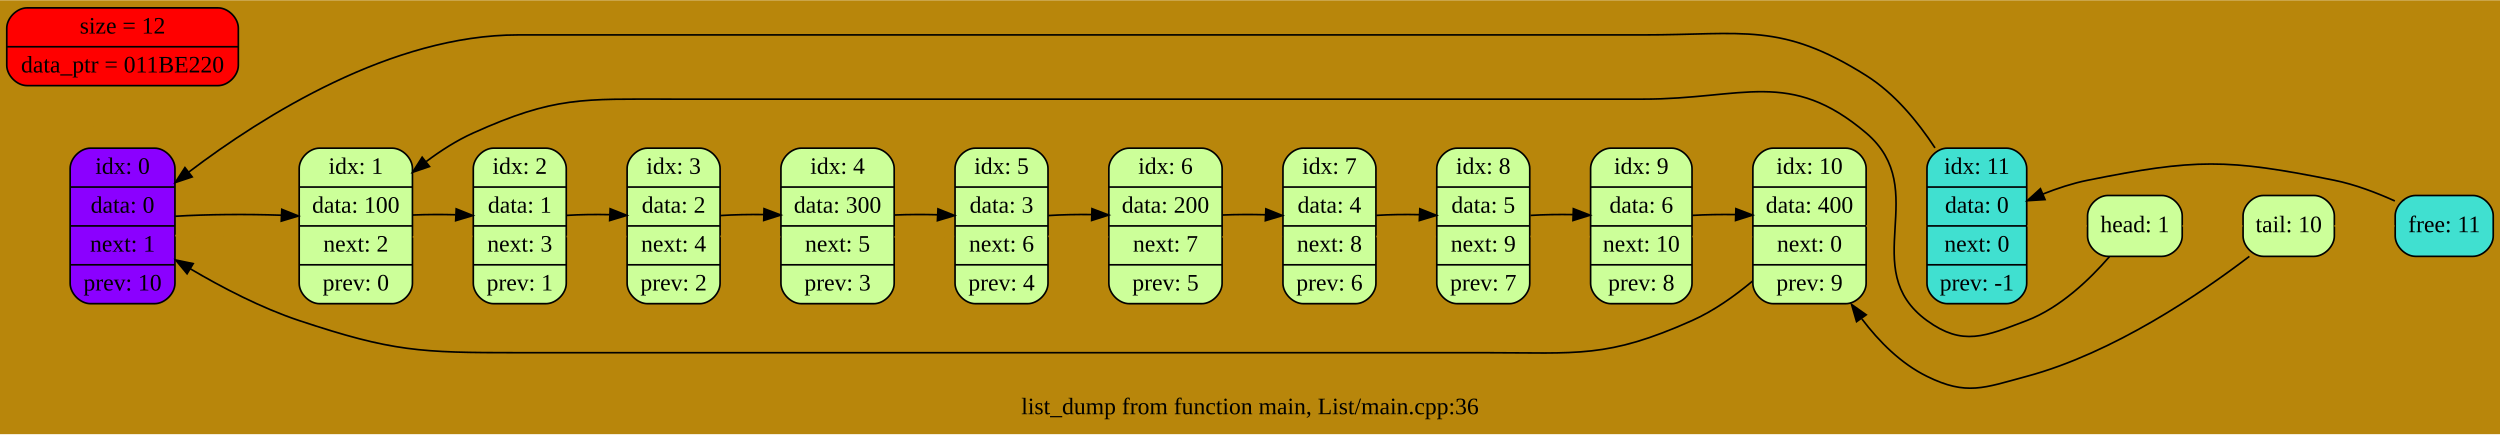
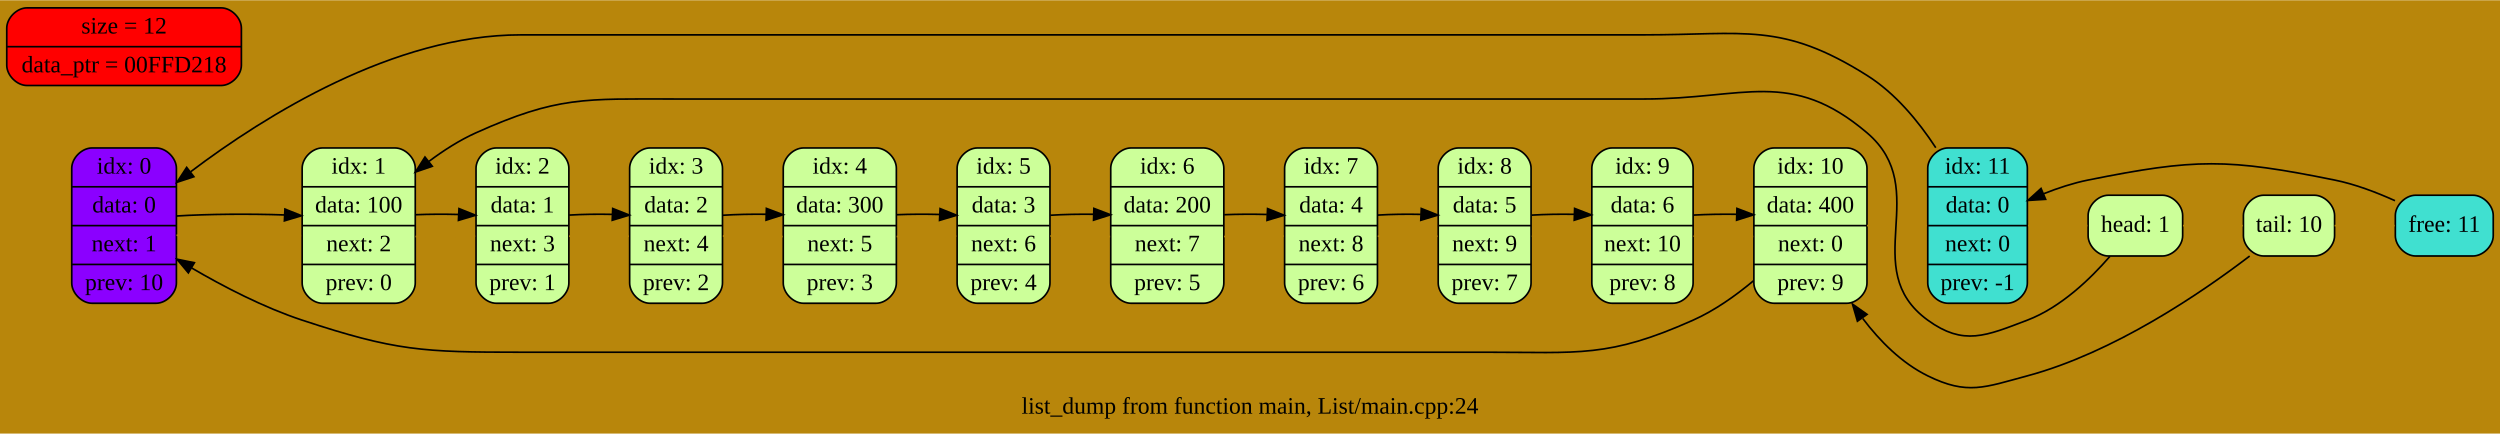
- <svg xmlns="http://www.w3.org/2000/svg" width="1479pt" height="257pt" viewBox="0.00 0.00 1479.00 256.69">
+ <svg xmlns="http://www.w3.org/2000/svg" width="1481pt" height="257pt" viewBox="0.00 0.00 1481.00 256.69">
  <g id="graph0" class="graph" transform="scale(1 1) rotate(0) translate(4 252.69)">
-     <polygon fill="#b8860b" stroke="none" points="-4,4 -4,-252.69 1475,-252.69 1475,4 -4,4" />
-     <text text-anchor="middle" x="735.5" y="-7.8" font-family="Times New Roman,serif" font-size="14.00">list_dump from function main, List/main.cpp:36</text>
+     <polygon fill="#b8860b" stroke="none" points="-4,4 -4,-252.69 1477,-252.69 1477,4 -4,4" />
+     <text text-anchor="middle" x="736.5" y="-7.8" font-family="Times New Roman,serif" font-size="14.00">list_dump from function main, List/main.cpp:24</text>
    <g id="node1" class="node">
-       <path fill="#8b00ff" stroke="black" d="M49.5,-73.19C49.5,-73.19 87.5,-73.19 87.5,-73.19 93.5,-73.19 99.5,-79.19 99.5,-85.19 99.5,-85.19 99.5,-153.19 99.5,-153.19 99.5,-159.19 93.5,-165.19 87.5,-165.19 87.5,-165.19 49.5,-165.19 49.5,-165.19 43.5,-165.19 37.5,-159.19 37.5,-153.19 37.5,-153.19 37.5,-85.19 37.5,-85.19 37.5,-79.19 43.5,-73.19 49.5,-73.19" />
-       <text text-anchor="middle" x="68.5" y="-149.99" font-family="Times New Roman,serif" font-size="14.00">idx: 0</text>
-       <polyline fill="none" stroke="black" points="37.5,-142.19 99.5,-142.19" />
-       <text text-anchor="middle" x="68.5" y="-126.99" font-family="Times New Roman,serif" font-size="14.00">data: 0</text>
-       <polyline fill="none" stroke="black" points="37.5,-119.19 99.5,-119.19" />
-       <text text-anchor="middle" x="68.5" y="-103.99" font-family="Times New Roman,serif" font-size="14.00">next: 1</text>
-       <polyline fill="none" stroke="black" points="37.5,-96.19 99.5,-96.19" />
-       <text text-anchor="middle" x="68.5" y="-80.99" font-family="Times New Roman,serif" font-size="14.00">prev: 10</text>
+       <path fill="#8b00ff" stroke="black" d="M50.5,-73.19C50.5,-73.19 88.5,-73.19 88.5,-73.19 94.5,-73.19 100.5,-79.19 100.5,-85.19 100.5,-85.19 100.5,-153.19 100.5,-153.19 100.5,-159.19 94.5,-165.19 88.5,-165.19 88.5,-165.19 50.5,-165.19 50.5,-165.19 44.5,-165.19 38.5,-159.19 38.5,-153.19 38.5,-153.19 38.5,-85.19 38.5,-85.19 38.5,-79.19 44.5,-73.19 50.5,-73.19" />
+       <text text-anchor="middle" x="69.5" y="-149.99" font-family="Times New Roman,serif" font-size="14.00">idx: 0</text>
+       <polyline fill="none" stroke="black" points="38.5,-142.19 100.5,-142.19" />
+       <text text-anchor="middle" x="69.5" y="-126.99" font-family="Times New Roman,serif" font-size="14.00">data: 0</text>
+       <polyline fill="none" stroke="black" points="38.5,-119.19 100.5,-119.19" />
+       <text text-anchor="middle" x="69.5" y="-103.99" font-family="Times New Roman,serif" font-size="14.00">next: 1</text>
+       <polyline fill="none" stroke="black" points="38.5,-96.19 100.5,-96.19" />
+       <text text-anchor="middle" x="69.5" y="-80.99" font-family="Times New Roman,serif" font-size="14.00">prev: 10</text>
    </g>
    <g id="edge1" class="edge">
-       <path fill="none" stroke="#b8860b" d="M43.2,-165.28C45.38,-175.89 53.81,-183.69 68.5,-183.69 82.96,-183.69 91.36,-176.14 93.7,-165.78" />
-       <polygon fill="#b8860b" stroke="#b8860b" points="93.8,-165.28 93.8,-165.28 93.8,-165.28 93.8,-165.28" />
+       <path fill="none" stroke="#b8860b" d="M44.01,-165.28C46.21,-175.89 54.7,-183.69 69.5,-183.69 84.06,-183.69 92.52,-176.14 94.88,-165.78" />
+       <polygon fill="#b8860b" stroke="#b8860b" points="94.99,-165.28 94.99,-165.28 94.99,-165.28 94.99,-165.28" />
    </g>
    <g id="node2" class="node">
-       <path fill="#ccff99" stroke="black" d="M185,-73.19C185,-73.19 228,-73.19 228,-73.19 234,-73.19 240,-79.19 240,-85.19 240,-85.19 240,-153.19 240,-153.19 240,-159.19 234,-165.19 228,-165.19 228,-165.19 185,-165.19 185,-165.19 179,-165.19 173,-159.19 173,-153.19 173,-153.19 173,-85.19 173,-85.19 173,-79.19 179,-73.19 185,-73.19" />
-       <text text-anchor="middle" x="206.5" y="-149.99" font-family="Times New Roman,serif" font-size="14.00">idx: 1</text>
-       <polyline fill="none" stroke="black" points="173,-142.19 240,-142.19" />
-       <text text-anchor="middle" x="206.5" y="-126.99" font-family="Times New Roman,serif" font-size="14.00">data: 100</text>
-       <polyline fill="none" stroke="black" points="173,-119.19 240,-119.19" />
-       <text text-anchor="middle" x="206.5" y="-103.99" font-family="Times New Roman,serif" font-size="14.00">next: 2</text>
-       <polyline fill="none" stroke="black" points="173,-96.19 240,-96.19" />
-       <text text-anchor="middle" x="206.5" y="-80.99" font-family="Times New Roman,serif" font-size="14.00">prev: 0</text>
+       <path fill="#ccff99" stroke="black" d="M187,-73.19C187,-73.19 230,-73.19 230,-73.19 236,-73.19 242,-79.19 242,-85.19 242,-85.19 242,-153.19 242,-153.19 242,-159.19 236,-165.19 230,-165.19 230,-165.19 187,-165.19 187,-165.19 181,-165.19 175,-159.19 175,-153.19 175,-153.19 175,-85.19 175,-85.19 175,-79.19 181,-73.19 187,-73.19" />
+       <text text-anchor="middle" x="208.5" y="-149.99" font-family="Times New Roman,serif" font-size="14.00">idx: 1</text>
+       <polyline fill="none" stroke="black" points="175,-142.19 242,-142.19" />
+       <text text-anchor="middle" x="208.5" y="-126.99" font-family="Times New Roman,serif" font-size="14.00">data: 100</text>
+       <polyline fill="none" stroke="black" points="175,-119.19 242,-119.19" />
+       <text text-anchor="middle" x="208.5" y="-103.99" font-family="Times New Roman,serif" font-size="14.00">next: 2</text>
+       <polyline fill="none" stroke="black" points="175,-96.19 242,-96.19" />
+       <text text-anchor="middle" x="208.5" y="-80.99" font-family="Times New Roman,serif" font-size="14.00">prev: 0</text>
    </g>
    <g id="edge2" class="edge">
-       <path fill="none" stroke="#b8860b" d="M99.68,-113.47C121.2,-112.16 150.12,-112.1 172.29,-113.29" />
-       <polygon fill="#b8860b" stroke="#b8860b" points="172.55,-113.31 172.55,-113.31 172.55,-113.31 172.55,-113.31" />
+       <path fill="none" stroke="#b8860b" d="M100.57,-113.49C122.38,-112.15 151.87,-112.09 174.37,-113.31" />
+       <polygon fill="#b8860b" stroke="#b8860b" points="174.63,-113.33 174.63,-113.33 174.63,-113.33 174.63,-113.33" />
    </g>
    <g id="edge16" class="edge">
-       <path fill="none" stroke="black" d="M99.68,-124.91C118.16,-126.04 142.1,-126.24 162.53,-125.51" />
-       <polygon fill="black" stroke="black" points="162.71,-129.01 172.55,-125.07 162.4,-122.02 162.71,-129.01" />
+       <path fill="none" stroke="black" d="M100.57,-124.89C119.3,-126.04 143.7,-126.24 164.46,-125.51" />
+       <polygon fill="black" stroke="black" points="164.8,-128.99 174.63,-125.05 164.48,-122 164.8,-128.99" />
    </g>
    <g id="node3" class="node">
-       <path fill="#ccff99" stroke="black" d="M288,-73.19C288,-73.19 319,-73.19 319,-73.19 325,-73.19 331,-79.19 331,-85.19 331,-85.19 331,-153.19 331,-153.19 331,-159.19 325,-165.19 319,-165.19 319,-165.19 288,-165.19 288,-165.19 282,-165.19 276,-159.19 276,-153.19 276,-153.19 276,-85.19 276,-85.19 276,-79.19 282,-73.19 288,-73.19" />
-       <text text-anchor="middle" x="303.5" y="-149.99" font-family="Times New Roman,serif" font-size="14.00">idx: 2</text>
-       <polyline fill="none" stroke="black" points="276,-142.19 331,-142.19" />
-       <text text-anchor="middle" x="303.5" y="-126.99" font-family="Times New Roman,serif" font-size="14.00">data: 1</text>
-       <polyline fill="none" stroke="black" points="276,-119.19 331,-119.19" />
-       <text text-anchor="middle" x="303.5" y="-103.99" font-family="Times New Roman,serif" font-size="14.00">next: 3</text>
-       <polyline fill="none" stroke="black" points="276,-96.19 331,-96.19" />
-       <text text-anchor="middle" x="303.5" y="-80.99" font-family="Times New Roman,serif" font-size="14.00">prev: 1</text>
+       <path fill="#ccff99" stroke="black" d="M290,-73.19C290,-73.19 321,-73.19 321,-73.19 327,-73.19 333,-79.19 333,-85.19 333,-85.19 333,-153.19 333,-153.19 333,-159.19 327,-165.19 321,-165.19 321,-165.19 290,-165.19 290,-165.19 284,-165.19 278,-159.19 278,-153.19 278,-153.19 278,-85.19 278,-85.19 278,-79.19 284,-73.19 290,-73.19" />
+       <text text-anchor="middle" x="305.5" y="-149.99" font-family="Times New Roman,serif" font-size="14.00">idx: 2</text>
+       <polyline fill="none" stroke="black" points="278,-142.19 333,-142.19" />
+       <text text-anchor="middle" x="305.5" y="-126.99" font-family="Times New Roman,serif" font-size="14.00">data: 1</text>
+       <polyline fill="none" stroke="black" points="278,-119.19 333,-119.19" />
+       <text text-anchor="middle" x="305.5" y="-103.99" font-family="Times New Roman,serif" font-size="14.00">next: 3</text>
+       <polyline fill="none" stroke="black" points="278,-96.19 333,-96.19" />
+       <text text-anchor="middle" x="305.5" y="-80.99" font-family="Times New Roman,serif" font-size="14.00">prev: 1</text>
    </g>
    <g id="edge3" class="edge">
-       <path fill="none" stroke="#b8860b" d="M240.19,-112.74C251.7,-112.26 264.49,-112.36 275.47,-113.03" />
-       <polygon fill="#b8860b" stroke="#b8860b" points="275.73,-113.05 275.73,-113.05 275.73,-113.05 275.73,-113.05" />
+       <path fill="none" stroke="#b8860b" d="M242.19,-112.74C253.7,-112.26 266.49,-112.36 277.47,-113.03" />
+       <polygon fill="#b8860b" stroke="#b8860b" points="277.73,-113.05 277.73,-113.05 277.73,-113.05 277.73,-113.05" />
    </g>
    <g id="edge17" class="edge">
-       <path fill="none" stroke="black" d="M240.19,-125.64C248.35,-125.98 257.14,-126.03 265.49,-125.79" />
-       <polygon fill="black" stroke="black" points="265.9,-129.28 275.73,-125.33 265.58,-122.28 265.9,-129.28" />
+       <path fill="none" stroke="black" d="M242.19,-125.64C250.35,-125.98 259.14,-126.03 267.49,-125.79" />
+       <polygon fill="black" stroke="black" points="267.9,-129.28 277.73,-125.33 267.58,-122.28 267.9,-129.28" />
    </g>
    <g id="node4" class="node">
-       <path fill="#ccff99" stroke="black" d="M379,-73.19C379,-73.19 410,-73.19 410,-73.19 416,-73.19 422,-79.19 422,-85.19 422,-85.19 422,-153.19 422,-153.19 422,-159.19 416,-165.19 410,-165.19 410,-165.19 379,-165.19 379,-165.19 373,-165.19 367,-159.19 367,-153.19 367,-153.19 367,-85.19 367,-85.19 367,-79.19 373,-73.19 379,-73.19" />
-       <text text-anchor="middle" x="394.5" y="-149.99" font-family="Times New Roman,serif" font-size="14.00">idx: 3</text>
-       <polyline fill="none" stroke="black" points="367,-142.19 422,-142.19" />
-       <text text-anchor="middle" x="394.5" y="-126.99" font-family="Times New Roman,serif" font-size="14.00">data: 2</text>
-       <polyline fill="none" stroke="black" points="367,-119.19 422,-119.19" />
-       <text text-anchor="middle" x="394.5" y="-103.99" font-family="Times New Roman,serif" font-size="14.00">next: 4</text>
-       <polyline fill="none" stroke="black" points="367,-96.19 422,-96.19" />
-       <text text-anchor="middle" x="394.5" y="-80.99" font-family="Times New Roman,serif" font-size="14.00">prev: 2</text>
+       <path fill="#ccff99" stroke="black" d="M381,-73.19C381,-73.19 412,-73.19 412,-73.19 418,-73.19 424,-79.19 424,-85.19 424,-85.19 424,-153.19 424,-153.19 424,-159.19 418,-165.19 412,-165.19 412,-165.19 381,-165.19 381,-165.19 375,-165.19 369,-159.19 369,-153.19 369,-153.19 369,-85.19 369,-85.19 369,-79.19 375,-73.19 381,-73.19" />
+       <text text-anchor="middle" x="396.5" y="-149.99" font-family="Times New Roman,serif" font-size="14.00">idx: 3</text>
+       <polyline fill="none" stroke="black" points="369,-142.19 424,-142.19" />
+       <text text-anchor="middle" x="396.5" y="-126.99" font-family="Times New Roman,serif" font-size="14.00">data: 2</text>
+       <polyline fill="none" stroke="black" points="369,-119.19 424,-119.19" />
+       <text text-anchor="middle" x="396.5" y="-103.99" font-family="Times New Roman,serif" font-size="14.00">next: 4</text>
+       <polyline fill="none" stroke="black" points="369,-96.19 424,-96.19" />
+       <text text-anchor="middle" x="396.5" y="-80.99" font-family="Times New Roman,serif" font-size="14.00">prev: 2</text>
    </g>
    <g id="edge4" class="edge">
-       <path fill="none" stroke="#b8860b" d="M331.2,-112.94C342.38,-112.28 355.35,-112.27 366.55,-112.93" />
-       <polygon fill="#b8860b" stroke="#b8860b" points="366.82,-112.94 366.82,-112.94 366.82,-112.94 366.82,-112.94" />
+       <path fill="none" stroke="#b8860b" d="M333.2,-112.94C344.38,-112.28 357.35,-112.27 368.55,-112.93" />
+       <polygon fill="#b8860b" stroke="#b8860b" points="368.82,-112.94 368.82,-112.94 368.82,-112.94 368.82,-112.94" />
    </g>
    <g id="edge18" class="edge">
-       <path fill="none" stroke="black" d="M331.2,-125.43C339.21,-125.91 348.14,-126.05 356.68,-125.85" />
-       <polygon fill="black" stroke="black" points="356.97,-129.34 366.82,-125.43 356.68,-122.35 356.97,-129.34" />
+       <path fill="none" stroke="black" d="M333.2,-125.43C341.21,-125.91 350.14,-126.05 358.68,-125.85" />
+       <polygon fill="black" stroke="black" points="358.97,-129.34 368.82,-125.43 358.68,-122.35 358.97,-129.34" />
    </g>
    <g id="node5" class="node">
-       <path fill="#ccff99" stroke="black" d="M470,-73.19C470,-73.19 513,-73.19 513,-73.19 519,-73.19 525,-79.19 525,-85.19 525,-85.19 525,-153.19 525,-153.19 525,-159.19 519,-165.19 513,-165.19 513,-165.19 470,-165.19 470,-165.19 464,-165.19 458,-159.19 458,-153.19 458,-153.19 458,-85.19 458,-85.19 458,-79.19 464,-73.19 470,-73.19" />
-       <text text-anchor="middle" x="491.5" y="-149.99" font-family="Times New Roman,serif" font-size="14.00">idx: 4</text>
-       <polyline fill="none" stroke="black" points="458,-142.19 525,-142.19" />
-       <text text-anchor="middle" x="491.5" y="-126.99" font-family="Times New Roman,serif" font-size="14.00">data: 300</text>
-       <polyline fill="none" stroke="black" points="458,-119.19 525,-119.19" />
-       <text text-anchor="middle" x="491.5" y="-103.99" font-family="Times New Roman,serif" font-size="14.00">next: 5</text>
-       <polyline fill="none" stroke="black" points="458,-96.19 525,-96.19" />
-       <text text-anchor="middle" x="491.5" y="-80.99" font-family="Times New Roman,serif" font-size="14.00">prev: 3</text>
+       <path fill="#ccff99" stroke="black" d="M472,-73.19C472,-73.19 515,-73.19 515,-73.19 521,-73.19 527,-79.19 527,-85.19 527,-85.19 527,-153.19 527,-153.19 527,-159.19 521,-165.19 515,-165.19 515,-165.19 472,-165.19 472,-165.19 466,-165.19 460,-159.19 460,-153.19 460,-153.19 460,-85.19 460,-85.19 460,-79.19 466,-73.19 472,-73.19" />
+       <text text-anchor="middle" x="493.5" y="-149.99" font-family="Times New Roman,serif" font-size="14.00">idx: 4</text>
+       <polyline fill="none" stroke="black" points="460,-142.19 527,-142.19" />
+       <text text-anchor="middle" x="493.5" y="-126.99" font-family="Times New Roman,serif" font-size="14.00">data: 300</text>
+       <polyline fill="none" stroke="black" points="460,-119.19 527,-119.19" />
+       <text text-anchor="middle" x="493.5" y="-103.99" font-family="Times New Roman,serif" font-size="14.00">next: 5</text>
+       <polyline fill="none" stroke="black" points="460,-96.19 527,-96.19" />
+       <text text-anchor="middle" x="493.5" y="-80.99" font-family="Times New Roman,serif" font-size="14.00">prev: 3</text>
    </g>
    <g id="edge5" class="edge">
-       <path fill="none" stroke="#b8860b" d="M422.22,-113.05C433.21,-112.36 446.07,-112.25 457.63,-112.73" />
-       <polygon fill="#b8860b" stroke="#b8860b" points="457.91,-112.74 457.91,-112.74 457.91,-112.74 457.91,-112.74" />
+       <path fill="none" stroke="#b8860b" d="M424.22,-113.05C435.21,-112.36 448.07,-112.25 459.63,-112.73" />
+       <polygon fill="#b8860b" stroke="#b8860b" points="459.91,-112.74 459.91,-112.74 459.91,-112.74 459.91,-112.74" />
    </g>
    <g id="edge19" class="edge">
-       <path fill="none" stroke="black" d="M422.22,-125.33C430.18,-125.83 439.12,-126.02 447.84,-125.91" />
-       <polygon fill="black" stroke="black" points="448.01,-129.4 457.91,-125.63 447.82,-122.41 448.01,-129.4" />
+       <path fill="none" stroke="black" d="M424.22,-125.33C432.18,-125.83 441.12,-126.02 449.84,-125.91" />
+       <polygon fill="black" stroke="black" points="450.01,-129.4 459.91,-125.63 449.82,-122.41 450.01,-129.4" />
    </g>
    <g id="node6" class="node">
-       <path fill="#ccff99" stroke="black" d="M573,-73.19C573,-73.19 604,-73.19 604,-73.19 610,-73.19 616,-79.19 616,-85.19 616,-85.19 616,-153.19 616,-153.19 616,-159.19 610,-165.19 604,-165.19 604,-165.19 573,-165.19 573,-165.19 567,-165.19 561,-159.19 561,-153.19 561,-153.19 561,-85.19 561,-85.19 561,-79.19 567,-73.19 573,-73.19" />
-       <text text-anchor="middle" x="588.5" y="-149.99" font-family="Times New Roman,serif" font-size="14.00">idx: 5</text>
-       <polyline fill="none" stroke="black" points="561,-142.19 616,-142.19" />
-       <text text-anchor="middle" x="588.5" y="-126.99" font-family="Times New Roman,serif" font-size="14.00">data: 3</text>
-       <polyline fill="none" stroke="black" points="561,-119.19 616,-119.19" />
-       <text text-anchor="middle" x="588.5" y="-103.99" font-family="Times New Roman,serif" font-size="14.00">next: 6</text>
-       <polyline fill="none" stroke="black" points="561,-96.19 616,-96.19" />
-       <text text-anchor="middle" x="588.5" y="-80.99" font-family="Times New Roman,serif" font-size="14.00">prev: 4</text>
+       <path fill="#ccff99" stroke="black" d="M575,-73.19C575,-73.19 606,-73.19 606,-73.19 612,-73.19 618,-79.19 618,-85.19 618,-85.19 618,-153.19 618,-153.19 618,-159.19 612,-165.19 606,-165.19 606,-165.19 575,-165.19 575,-165.19 569,-165.19 563,-159.19 563,-153.19 563,-153.19 563,-85.19 563,-85.19 563,-79.19 569,-73.19 575,-73.19" />
+       <text text-anchor="middle" x="590.5" y="-149.99" font-family="Times New Roman,serif" font-size="14.00">idx: 5</text>
+       <polyline fill="none" stroke="black" points="563,-142.19 618,-142.19" />
+       <text text-anchor="middle" x="590.5" y="-126.99" font-family="Times New Roman,serif" font-size="14.00">data: 3</text>
+       <polyline fill="none" stroke="black" points="563,-119.19 618,-119.19" />
+       <text text-anchor="middle" x="590.5" y="-103.99" font-family="Times New Roman,serif" font-size="14.00">next: 6</text>
+       <polyline fill="none" stroke="black" points="563,-96.19 618,-96.19" />
+       <text text-anchor="middle" x="590.5" y="-80.99" font-family="Times New Roman,serif" font-size="14.00">prev: 4</text>
    </g>
    <g id="edge6" class="edge">
-       <path fill="none" stroke="#b8860b" d="M525.19,-112.74C536.7,-112.26 549.49,-112.36 560.47,-113.03" />
-       <polygon fill="#b8860b" stroke="#b8860b" points="560.73,-113.05 560.73,-113.05 560.73,-113.05 560.73,-113.05" />
+       <path fill="none" stroke="#b8860b" d="M527.19,-112.74C538.7,-112.26 551.49,-112.36 562.47,-113.03" />
+       <polygon fill="#b8860b" stroke="#b8860b" points="562.73,-113.05 562.73,-113.05 562.73,-113.05 562.73,-113.05" />
    </g>
    <g id="edge20" class="edge">
-       <path fill="none" stroke="black" d="M525.19,-125.64C533.35,-125.98 542.14,-126.03 550.49,-125.79" />
-       <polygon fill="black" stroke="black" points="550.9,-129.28 560.73,-125.33 550.58,-122.28 550.9,-129.28" />
+       <path fill="none" stroke="black" d="M527.19,-125.64C535.35,-125.98 544.14,-126.03 552.49,-125.79" />
+       <polygon fill="black" stroke="black" points="552.9,-129.28 562.73,-125.33 552.58,-122.28 552.9,-129.28" />
    </g>
    <g id="node7" class="node">
-       <path fill="#ccff99" stroke="black" d="M664,-73.19C664,-73.19 707,-73.19 707,-73.19 713,-73.19 719,-79.19 719,-85.19 719,-85.19 719,-153.19 719,-153.19 719,-159.19 713,-165.19 707,-165.19 707,-165.19 664,-165.19 664,-165.19 658,-165.19 652,-159.19 652,-153.19 652,-153.19 652,-85.19 652,-85.19 652,-79.19 658,-73.19 664,-73.19" />
-       <text text-anchor="middle" x="685.5" y="-149.99" font-family="Times New Roman,serif" font-size="14.00">idx: 6</text>
-       <polyline fill="none" stroke="black" points="652,-142.19 719,-142.19" />
-       <text text-anchor="middle" x="685.5" y="-126.99" font-family="Times New Roman,serif" font-size="14.00">data: 200</text>
-       <polyline fill="none" stroke="black" points="652,-119.19 719,-119.19" />
-       <text text-anchor="middle" x="685.5" y="-103.99" font-family="Times New Roman,serif" font-size="14.00">next: 7</text>
-       <polyline fill="none" stroke="black" points="652,-96.19 719,-96.19" />
-       <text text-anchor="middle" x="685.5" y="-80.99" font-family="Times New Roman,serif" font-size="14.00">prev: 5</text>
+       <path fill="#ccff99" stroke="black" d="M666,-73.19C666,-73.19 709,-73.19 709,-73.19 715,-73.19 721,-79.19 721,-85.19 721,-85.19 721,-153.19 721,-153.19 721,-159.19 715,-165.19 709,-165.19 709,-165.19 666,-165.19 666,-165.19 660,-165.19 654,-159.19 654,-153.19 654,-153.19 654,-85.19 654,-85.19 654,-79.19 660,-73.19 666,-73.19" />
+       <text text-anchor="middle" x="687.5" y="-149.99" font-family="Times New Roman,serif" font-size="14.00">idx: 6</text>
+       <polyline fill="none" stroke="black" points="654,-142.19 721,-142.19" />
+       <text text-anchor="middle" x="687.5" y="-126.99" font-family="Times New Roman,serif" font-size="14.00">data: 200</text>
+       <polyline fill="none" stroke="black" points="654,-119.19 721,-119.19" />
+       <text text-anchor="middle" x="687.5" y="-103.99" font-family="Times New Roman,serif" font-size="14.00">next: 7</text>
+       <polyline fill="none" stroke="black" points="654,-96.19 721,-96.19" />
+       <text text-anchor="middle" x="687.5" y="-80.99" font-family="Times New Roman,serif" font-size="14.00">prev: 5</text>
    </g>
    <g id="edge7" class="edge">
-       <path fill="none" stroke="#b8860b" d="M616.22,-113.05C627.21,-112.36 640.07,-112.25 651.63,-112.73" />
-       <polygon fill="#b8860b" stroke="#b8860b" points="651.91,-112.74 651.91,-112.74 651.91,-112.74 651.91,-112.74" />
+       <path fill="none" stroke="#b8860b" d="M618.22,-113.05C629.21,-112.36 642.07,-112.25 653.63,-112.73" />
+       <polygon fill="#b8860b" stroke="#b8860b" points="653.91,-112.74 653.91,-112.74 653.91,-112.74 653.91,-112.74" />
    </g>
    <g id="edge21" class="edge">
-       <path fill="none" stroke="black" d="M616.22,-125.33C624.18,-125.83 633.12,-126.02 641.84,-125.91" />
-       <polygon fill="black" stroke="black" points="642.01,-129.4 651.91,-125.63 641.82,-122.41 642.01,-129.4" />
+       <path fill="none" stroke="black" d="M618.22,-125.33C626.18,-125.83 635.12,-126.02 643.84,-125.91" />
+       <polygon fill="black" stroke="black" points="644.01,-129.4 653.91,-125.63 643.82,-122.41 644.01,-129.4" />
    </g>
    <g id="node8" class="node">
-       <path fill="#ccff99" stroke="black" d="M767,-73.19C767,-73.19 798,-73.19 798,-73.19 804,-73.19 810,-79.19 810,-85.19 810,-85.19 810,-153.19 810,-153.19 810,-159.19 804,-165.19 798,-165.19 798,-165.19 767,-165.19 767,-165.19 761,-165.19 755,-159.19 755,-153.19 755,-153.19 755,-85.19 755,-85.19 755,-79.19 761,-73.19 767,-73.19" />
-       <text text-anchor="middle" x="782.5" y="-149.99" font-family="Times New Roman,serif" font-size="14.00">idx: 7</text>
-       <polyline fill="none" stroke="black" points="755,-142.19 810,-142.19" />
-       <text text-anchor="middle" x="782.5" y="-126.99" font-family="Times New Roman,serif" font-size="14.00">data: 4</text>
-       <polyline fill="none" stroke="black" points="755,-119.19 810,-119.19" />
-       <text text-anchor="middle" x="782.5" y="-103.99" font-family="Times New Roman,serif" font-size="14.00">next: 8</text>
-       <polyline fill="none" stroke="black" points="755,-96.19 810,-96.19" />
-       <text text-anchor="middle" x="782.5" y="-80.99" font-family="Times New Roman,serif" font-size="14.00">prev: 6</text>
+       <path fill="#ccff99" stroke="black" d="M769,-73.19C769,-73.19 800,-73.19 800,-73.19 806,-73.19 812,-79.19 812,-85.19 812,-85.19 812,-153.19 812,-153.19 812,-159.19 806,-165.19 800,-165.19 800,-165.19 769,-165.19 769,-165.19 763,-165.19 757,-159.19 757,-153.19 757,-153.19 757,-85.19 757,-85.19 757,-79.19 763,-73.19 769,-73.19" />
+       <text text-anchor="middle" x="784.5" y="-149.99" font-family="Times New Roman,serif" font-size="14.00">idx: 7</text>
+       <polyline fill="none" stroke="black" points="757,-142.19 812,-142.19" />
+       <text text-anchor="middle" x="784.5" y="-126.99" font-family="Times New Roman,serif" font-size="14.00">data: 4</text>
+       <polyline fill="none" stroke="black" points="757,-119.19 812,-119.19" />
+       <text text-anchor="middle" x="784.5" y="-103.99" font-family="Times New Roman,serif" font-size="14.00">next: 8</text>
+       <polyline fill="none" stroke="black" points="757,-96.19 812,-96.19" />
+       <text text-anchor="middle" x="784.5" y="-80.99" font-family="Times New Roman,serif" font-size="14.00">prev: 6</text>
    </g>
    <g id="edge8" class="edge">
-       <path fill="none" stroke="#b8860b" d="M719.19,-112.74C730.7,-112.26 743.49,-112.36 754.47,-113.03" />
-       <polygon fill="#b8860b" stroke="#b8860b" points="754.73,-113.05 754.73,-113.05 754.73,-113.05 754.73,-113.05" />
+       <path fill="none" stroke="#b8860b" d="M721.19,-112.74C732.7,-112.26 745.49,-112.36 756.47,-113.03" />
+       <polygon fill="#b8860b" stroke="#b8860b" points="756.73,-113.05 756.73,-113.05 756.73,-113.05 756.73,-113.05" />
    </g>
    <g id="edge22" class="edge">
-       <path fill="none" stroke="black" d="M719.19,-125.64C727.35,-125.98 736.14,-126.03 744.49,-125.79" />
-       <polygon fill="black" stroke="black" points="744.9,-129.28 754.73,-125.33 744.58,-122.28 744.9,-129.28" />
+       <path fill="none" stroke="black" d="M721.19,-125.64C729.35,-125.98 738.14,-126.03 746.49,-125.79" />
+       <polygon fill="black" stroke="black" points="746.9,-129.28 756.73,-125.33 746.58,-122.28 746.9,-129.28" />
    </g>
    <g id="node9" class="node">
-       <path fill="#ccff99" stroke="black" d="M858,-73.19C858,-73.19 889,-73.19 889,-73.19 895,-73.19 901,-79.19 901,-85.19 901,-85.19 901,-153.19 901,-153.19 901,-159.19 895,-165.19 889,-165.19 889,-165.19 858,-165.19 858,-165.19 852,-165.19 846,-159.19 846,-153.19 846,-153.19 846,-85.19 846,-85.19 846,-79.19 852,-73.19 858,-73.19" />
-       <text text-anchor="middle" x="873.5" y="-149.99" font-family="Times New Roman,serif" font-size="14.00">idx: 8</text>
-       <polyline fill="none" stroke="black" points="846,-142.19 901,-142.19" />
-       <text text-anchor="middle" x="873.5" y="-126.99" font-family="Times New Roman,serif" font-size="14.00">data: 5</text>
-       <polyline fill="none" stroke="black" points="846,-119.19 901,-119.19" />
-       <text text-anchor="middle" x="873.5" y="-103.99" font-family="Times New Roman,serif" font-size="14.00">next: 9</text>
-       <polyline fill="none" stroke="black" points="846,-96.19 901,-96.19" />
-       <text text-anchor="middle" x="873.5" y="-80.99" font-family="Times New Roman,serif" font-size="14.00">prev: 7</text>
+       <path fill="#ccff99" stroke="black" d="M860,-73.19C860,-73.19 891,-73.19 891,-73.19 897,-73.19 903,-79.19 903,-85.19 903,-85.19 903,-153.19 903,-153.19 903,-159.19 897,-165.19 891,-165.19 891,-165.19 860,-165.19 860,-165.19 854,-165.19 848,-159.19 848,-153.19 848,-153.19 848,-85.19 848,-85.19 848,-79.19 854,-73.19 860,-73.19" />
+       <text text-anchor="middle" x="875.5" y="-149.99" font-family="Times New Roman,serif" font-size="14.00">idx: 8</text>
+       <polyline fill="none" stroke="black" points="848,-142.19 903,-142.19" />
+       <text text-anchor="middle" x="875.5" y="-126.99" font-family="Times New Roman,serif" font-size="14.00">data: 5</text>
+       <polyline fill="none" stroke="black" points="848,-119.19 903,-119.19" />
+       <text text-anchor="middle" x="875.5" y="-103.99" font-family="Times New Roman,serif" font-size="14.00">next: 9</text>
+       <polyline fill="none" stroke="black" points="848,-96.19 903,-96.19" />
+       <text text-anchor="middle" x="875.5" y="-80.99" font-family="Times New Roman,serif" font-size="14.00">prev: 7</text>
    </g>
    <g id="edge9" class="edge">
-       <path fill="none" stroke="#b8860b" d="M810.2,-112.94C821.38,-112.28 834.35,-112.27 845.55,-112.93" />
-       <polygon fill="#b8860b" stroke="#b8860b" points="845.82,-112.94 845.82,-112.94 845.82,-112.94 845.82,-112.94" />
+       <path fill="none" stroke="#b8860b" d="M812.2,-112.94C823.38,-112.28 836.35,-112.27 847.55,-112.93" />
+       <polygon fill="#b8860b" stroke="#b8860b" points="847.82,-112.94 847.82,-112.94 847.82,-112.94 847.82,-112.94" />
    </g>
    <g id="edge23" class="edge">
-       <path fill="none" stroke="black" d="M810.2,-125.43C818.21,-125.91 827.14,-126.05 835.68,-125.85" />
-       <polygon fill="black" stroke="black" points="835.97,-129.34 845.82,-125.43 835.68,-122.35 835.97,-129.34" />
+       <path fill="none" stroke="black" d="M812.2,-125.43C820.21,-125.91 829.14,-126.05 837.68,-125.85" />
+       <polygon fill="black" stroke="black" points="837.97,-129.34 847.82,-125.43 837.68,-122.35 837.97,-129.34" />
    </g>
    <g id="node10" class="node">
-       <path fill="#ccff99" stroke="black" d="M949,-73.19C949,-73.19 985,-73.19 985,-73.19 991,-73.19 997,-79.19 997,-85.19 997,-85.19 997,-153.19 997,-153.19 997,-159.19 991,-165.19 985,-165.19 985,-165.19 949,-165.19 949,-165.19 943,-165.19 937,-159.19 937,-153.19 937,-153.19 937,-85.19 937,-85.19 937,-79.19 943,-73.19 949,-73.19" />
-       <text text-anchor="middle" x="967" y="-149.99" font-family="Times New Roman,serif" font-size="14.00">idx: 9</text>
-       <polyline fill="none" stroke="black" points="937,-142.19 997,-142.19" />
-       <text text-anchor="middle" x="967" y="-126.99" font-family="Times New Roman,serif" font-size="14.00">data: 6</text>
-       <polyline fill="none" stroke="black" points="937,-119.19 997,-119.19" />
-       <text text-anchor="middle" x="967" y="-103.99" font-family="Times New Roman,serif" font-size="14.00">next: 10</text>
-       <polyline fill="none" stroke="black" points="937,-96.19 997,-96.19" />
-       <text text-anchor="middle" x="967" y="-80.99" font-family="Times New Roman,serif" font-size="14.00">prev: 8</text>
+       <path fill="#ccff99" stroke="black" d="M951,-73.19C951,-73.19 987,-73.19 987,-73.19 993,-73.19 999,-79.19 999,-85.19 999,-85.19 999,-153.19 999,-153.19 999,-159.19 993,-165.19 987,-165.19 987,-165.19 951,-165.19 951,-165.19 945,-165.19 939,-159.19 939,-153.19 939,-153.19 939,-85.19 939,-85.19 939,-79.19 945,-73.19 951,-73.19" />
+       <text text-anchor="middle" x="969" y="-149.99" font-family="Times New Roman,serif" font-size="14.00">idx: 9</text>
+       <polyline fill="none" stroke="black" points="939,-142.19 999,-142.19" />
+       <text text-anchor="middle" x="969" y="-126.99" font-family="Times New Roman,serif" font-size="14.00">data: 6</text>
+       <polyline fill="none" stroke="black" points="939,-119.19 999,-119.19" />
+       <text text-anchor="middle" x="969" y="-103.99" font-family="Times New Roman,serif" font-size="14.00">next: 10</text>
+       <polyline fill="none" stroke="black" points="939,-96.19 999,-96.19" />
+       <text text-anchor="middle" x="969" y="-80.99" font-family="Times New Roman,serif" font-size="14.00">prev: 8</text>
    </g>
    <g id="edge10" class="edge">
-       <path fill="none" stroke="#b8860b" d="M901.46,-112.97C912.44,-112.31 925.17,-112.26 936.41,-112.83" />
-       <polygon fill="#b8860b" stroke="#b8860b" points="936.68,-112.84 936.68,-112.84 936.68,-112.84 936.68,-112.84" />
+       <path fill="none" stroke="#b8860b" d="M903.46,-112.97C914.44,-112.31 927.17,-112.26 938.41,-112.83" />
+       <polygon fill="#b8860b" stroke="#b8860b" points="938.68,-112.84 938.68,-112.84 938.68,-112.84 938.68,-112.84" />
    </g>
    <g id="edge24" class="edge">
-       <path fill="none" stroke="black" d="M901.46,-125.41C909.33,-125.88 918.1,-126.04 926.57,-125.88" />
-       <polygon fill="black" stroke="black" points="926.8,-129.38 936.68,-125.54 926.57,-122.38 926.8,-129.38" />
+       <path fill="none" stroke="black" d="M903.46,-125.41C911.33,-125.88 920.1,-126.04 928.57,-125.88" />
+       <polygon fill="black" stroke="black" points="928.8,-129.38 938.68,-125.54 928.57,-122.38 928.8,-129.38" />
    </g>
    <g id="node11" class="node">
-       <path fill="#ccff99" stroke="black" d="M1045,-73.19C1045,-73.19 1088,-73.19 1088,-73.19 1094,-73.19 1100,-79.19 1100,-85.19 1100,-85.19 1100,-153.19 1100,-153.19 1100,-159.19 1094,-165.19 1088,-165.19 1088,-165.19 1045,-165.19 1045,-165.19 1039,-165.19 1033,-159.19 1033,-153.19 1033,-153.19 1033,-85.19 1033,-85.19 1033,-79.19 1039,-73.19 1045,-73.19" />
-       <text text-anchor="middle" x="1066.5" y="-149.99" font-family="Times New Roman,serif" font-size="14.00">idx: 10</text>
-       <polyline fill="none" stroke="black" points="1033,-142.19 1100,-142.19" />
-       <text text-anchor="middle" x="1066.5" y="-126.99" font-family="Times New Roman,serif" font-size="14.00">data: 400</text>
-       <polyline fill="none" stroke="black" points="1033,-119.19 1100,-119.19" />
-       <text text-anchor="middle" x="1066.5" y="-103.99" font-family="Times New Roman,serif" font-size="14.00">next: 0</text>
-       <polyline fill="none" stroke="black" points="1033,-96.19 1100,-96.19" />
-       <text text-anchor="middle" x="1066.5" y="-80.99" font-family="Times New Roman,serif" font-size="14.00">prev: 9</text>
+       <path fill="#ccff99" stroke="black" d="M1047,-73.19C1047,-73.19 1090,-73.19 1090,-73.19 1096,-73.19 1102,-79.19 1102,-85.19 1102,-85.19 1102,-153.19 1102,-153.19 1102,-159.19 1096,-165.19 1090,-165.19 1090,-165.19 1047,-165.19 1047,-165.19 1041,-165.19 1035,-159.19 1035,-153.19 1035,-153.19 1035,-85.19 1035,-85.19 1035,-79.19 1041,-73.19 1047,-73.19" />
+       <text text-anchor="middle" x="1068.5" y="-149.99" font-family="Times New Roman,serif" font-size="14.00">idx: 10</text>
+       <polyline fill="none" stroke="black" points="1035,-142.19 1102,-142.19" />
+       <text text-anchor="middle" x="1068.5" y="-126.99" font-family="Times New Roman,serif" font-size="14.00">data: 400</text>
+       <polyline fill="none" stroke="black" points="1035,-119.19 1102,-119.19" />
+       <text text-anchor="middle" x="1068.5" y="-103.99" font-family="Times New Roman,serif" font-size="14.00">next: 0</text>
+       <polyline fill="none" stroke="black" points="1035,-96.19 1102,-96.19" />
+       <text text-anchor="middle" x="1068.5" y="-80.99" font-family="Times New Roman,serif" font-size="14.00">prev: 9</text>
    </g>
    <g id="edge11" class="edge">
-       <path fill="none" stroke="#b8860b" d="M997.25,-112.94C1008.38,-112.34 1021.14,-112.28 1032.59,-112.77" />
-       <polygon fill="#b8860b" stroke="#b8860b" points="1032.86,-112.78 1032.86,-112.78 1032.86,-112.78 1032.86,-112.78" />
+       <path fill="none" stroke="#b8860b" d="M999.25,-112.94C1010.38,-112.34 1023.14,-112.28 1034.59,-112.77" />
+       <polygon fill="#b8860b" stroke="#b8860b" points="1034.86,-112.78 1034.86,-112.78 1034.86,-112.78 1034.86,-112.78" />
    </g>
    <g id="edge25" class="edge">
-       <path fill="none" stroke="black" d="M997.25,-125.43C1005.23,-125.87 1014.04,-126.02 1022.6,-125.9" />
-       <polygon fill="black" stroke="black" points="1022.96,-129.39 1032.86,-125.6 1022.76,-122.39 1022.96,-129.39" />
+       <path fill="none" stroke="black" d="M999.25,-125.43C1007.23,-125.87 1016.04,-126.02 1024.6,-125.9" />
+       <polygon fill="black" stroke="black" points="1024.96,-129.39 1034.86,-125.6 1024.76,-122.39 1024.96,-129.39" />
    </g>
    <g id="edge26" class="edge">
-       <path fill="none" stroke="black" d="M1032.72,-86.48C1022.11,-77.61 1009.77,-68.88 997,-63.19 946.68,-40.74 929.6,-44.19 874.5,-44.19 302.5,-44.19 302.5,-44.19 302.5,-44.19 244.33,-44.19 228.2,-44.85 173,-63.19 150.57,-70.64 127.28,-82.79 108.48,-93.88" />
-       <polygon fill="black" stroke="black" points="106.67,-90.88 99.91,-99.04 110.29,-96.88 106.67,-90.88" />
+       <path fill="none" stroke="black" d="M1034.72,-86.48C1024.11,-77.61 1011.77,-68.88 999,-63.19 948.68,-40.74 931.6,-44.19 876.5,-44.19 304.5,-44.19 304.5,-44.19 304.5,-44.19 246.33,-44.19 230.24,-44.96 175,-63.19 152.22,-70.71 128.52,-82.99 109.47,-94.13" />
+       <polygon fill="black" stroke="black" points="107.57,-91.19 100.78,-99.32 111.16,-97.2 107.57,-91.19" />
    </g>
    <g id="node12" class="node">
-       <path fill="#40e0d0" stroke="black" d="M1148,-73.19C1148,-73.19 1183,-73.19 1183,-73.19 1189,-73.19 1195,-79.19 1195,-85.19 1195,-85.19 1195,-153.19 1195,-153.19 1195,-159.19 1189,-165.19 1183,-165.19 1183,-165.19 1148,-165.19 1148,-165.19 1142,-165.19 1136,-159.19 1136,-153.19 1136,-153.19 1136,-85.19 1136,-85.19 1136,-79.19 1142,-73.19 1148,-73.19" />
-       <text text-anchor="middle" x="1165.5" y="-149.99" font-family="Times New Roman,serif" font-size="14.00">idx: 11</text>
-       <polyline fill="none" stroke="black" points="1136,-142.19 1195,-142.19" />
-       <text text-anchor="middle" x="1165.5" y="-126.99" font-family="Times New Roman,serif" font-size="14.00">data: 0</text>
-       <polyline fill="none" stroke="black" points="1136,-119.19 1195,-119.19" />
-       <text text-anchor="middle" x="1165.5" y="-103.99" font-family="Times New Roman,serif" font-size="14.00">next: 0</text>
-       <polyline fill="none" stroke="black" points="1136,-96.19 1195,-96.19" />
-       <text text-anchor="middle" x="1165.5" y="-80.99" font-family="Times New Roman,serif" font-size="14.00">prev: -1</text>
+       <path fill="#40e0d0" stroke="black" d="M1150,-73.19C1150,-73.19 1185,-73.19 1185,-73.19 1191,-73.19 1197,-79.19 1197,-85.19 1197,-85.19 1197,-153.19 1197,-153.19 1197,-159.19 1191,-165.19 1185,-165.19 1185,-165.19 1150,-165.19 1150,-165.19 1144,-165.19 1138,-159.19 1138,-153.19 1138,-153.19 1138,-85.19 1138,-85.19 1138,-79.19 1144,-73.19 1150,-73.19" />
+       <text text-anchor="middle" x="1167.5" y="-149.99" font-family="Times New Roman,serif" font-size="14.00">idx: 11</text>
+       <polyline fill="none" stroke="black" points="1138,-142.19 1197,-142.19" />
+       <text text-anchor="middle" x="1167.5" y="-126.99" font-family="Times New Roman,serif" font-size="14.00">data: 0</text>
+       <polyline fill="none" stroke="black" points="1138,-119.19 1197,-119.19" />
+       <text text-anchor="middle" x="1167.5" y="-103.99" font-family="Times New Roman,serif" font-size="14.00">next: 0</text>
+       <polyline fill="none" stroke="black" points="1138,-96.19 1197,-96.19" />
+       <text text-anchor="middle" x="1167.5" y="-80.99" font-family="Times New Roman,serif" font-size="14.00">prev: -1</text>
    </g>
    <g id="edge12" class="edge">
-       <path fill="none" stroke="#b8860b" d="M1100.07,-119.19C1111.54,-119.19 1124.34,-119.19 1135.5,-119.19" />
-       <polygon fill="#b8860b" stroke="#b8860b" points="1135.76,-119.19 1135.76,-119.19 1135.76,-119.19 1135.76,-119.19" />
+       <path fill="none" stroke="#b8860b" d="M1102.07,-119.19C1113.54,-119.19 1126.34,-119.19 1137.5,-119.19" />
+       <polygon fill="#b8860b" stroke="#b8860b" points="1137.76,-119.19 1137.76,-119.19 1137.76,-119.19 1137.76,-119.19" />
    </g>
    <g id="edge27" class="edge">
-       <path fill="none" stroke="black" d="M1140.75,-165.34C1130.32,-181.27 1116.63,-197.72 1100,-208.19 1049.54,-239.95 1027.63,-232.19 968,-232.19 302.5,-232.19 302.5,-232.19 302.5,-232.19 227.74,-232.19 151.8,-184.51 107.75,-151.1" />
-       <polygon fill="black" stroke="black" points="109.69,-148.18 99.64,-144.83 105.41,-153.71 109.69,-148.18" />
+       <path fill="none" stroke="black" d="M1142.75,-165.34C1132.32,-181.27 1118.63,-197.72 1102,-208.19 1051.54,-239.95 1029.63,-232.19 970,-232.19 304.5,-232.19 304.5,-232.19 304.5,-232.19 229.48,-232.19 153.19,-184.51 108.93,-151.1" />
+       <polygon fill="black" stroke="black" points="110.85,-148.15 100.79,-144.83 106.58,-153.7 110.85,-148.15" />
    </g>
    <g id="node13" class="node">
-       <path fill="#ccff99" stroke="black" d="M1243,-101.19C1243,-101.19 1275,-101.19 1275,-101.19 1281,-101.19 1287,-107.19 1287,-113.19 1287,-113.19 1287,-125.19 1287,-125.19 1287,-131.19 1281,-137.19 1275,-137.19 1275,-137.19 1243,-137.19 1243,-137.19 1237,-137.19 1231,-131.19 1231,-125.19 1231,-125.19 1231,-113.19 1231,-113.19 1231,-107.19 1237,-101.19 1243,-101.19" />
-       <text text-anchor="middle" x="1259" y="-115.49" font-family="Times New Roman,serif" font-size="14.00">head: 1</text>
+       <path fill="#ccff99" stroke="black" d="M1245,-101.19C1245,-101.19 1277,-101.19 1277,-101.19 1283,-101.19 1289,-107.19 1289,-113.19 1289,-113.19 1289,-125.19 1289,-125.19 1289,-131.19 1283,-137.19 1277,-137.19 1277,-137.19 1245,-137.19 1245,-137.19 1239,-137.19 1233,-131.19 1233,-125.19 1233,-125.19 1233,-113.19 1233,-113.19 1233,-107.19 1239,-101.19 1245,-101.19" />
+       <text text-anchor="middle" x="1261" y="-115.49" font-family="Times New Roman,serif" font-size="14.00">head: 1</text>
    </g>
    <g id="edge13" class="edge">
-       <path fill="none" stroke="#b8860b" d="M1195.45,-119.19C1206.67,-119.19 1219.46,-119.19 1230.53,-119.19" />
-       <polygon fill="#b8860b" stroke="#b8860b" points="1230.79,-119.19 1230.79,-119.19 1230.79,-119.19 1230.79,-119.19" />
+       <path fill="none" stroke="#b8860b" d="M1197.45,-119.19C1208.67,-119.19 1221.46,-119.19 1232.53,-119.19" />
+       <polygon fill="#b8860b" stroke="#b8860b" points="1232.79,-119.19 1232.79,-119.19 1232.79,-119.19 1232.79,-119.19" />
    </g>
    <g id="edge28" class="edge">
-       <path fill="none" stroke="black" d="M1243.93,-100.99C1232.41,-87.69 1214.83,-70.73 1195,-63.19 1170.49,-53.87 1157.21,-47.77 1136,-63.19 1094.05,-93.68 1139.54,-140.63 1100,-174.19 1054.76,-212.59 1027.34,-194.19 968,-194.19 393.5,-194.19 393.5,-194.19 393.5,-194.19 340.53,-194.19 324.31,-195.91 276,-174.19 266.3,-169.83 256.81,-163.76 248.12,-157.25" />
-       <polygon fill="black" stroke="black" points="250.08,-154.34 240.06,-150.9 245.75,-159.84 250.08,-154.34" />
+       <path fill="none" stroke="black" d="M1245.93,-100.99C1234.41,-87.69 1216.83,-70.73 1197,-63.19 1172.49,-53.87 1159.21,-47.77 1138,-63.19 1096.05,-93.68 1141.54,-140.63 1102,-174.19 1056.76,-212.59 1029.34,-194.19 970,-194.19 395.5,-194.19 395.5,-194.19 395.5,-194.19 342.53,-194.19 326.31,-195.91 278,-174.19 268.3,-169.83 258.81,-163.76 250.12,-157.25" />
+       <polygon fill="black" stroke="black" points="252.08,-154.34 242.06,-150.9 247.75,-159.84 252.08,-154.34" />
    </g>
    <g id="node14" class="node">
-       <path fill="#ccff99" stroke="black" d="M1335,-101.19C1335,-101.19 1365,-101.19 1365,-101.19 1371,-101.19 1377,-107.19 1377,-113.19 1377,-113.19 1377,-125.19 1377,-125.19 1377,-131.19 1371,-137.19 1365,-137.19 1365,-137.19 1335,-137.19 1335,-137.19 1329,-137.19 1323,-131.19 1323,-125.19 1323,-125.19 1323,-113.19 1323,-113.19 1323,-107.19 1329,-101.19 1335,-101.19" />
-       <text text-anchor="middle" x="1350" y="-115.49" font-family="Times New Roman,serif" font-size="14.00">tail: 10</text>
+       <path fill="#ccff99" stroke="black" d="M1337,-101.19C1337,-101.19 1367,-101.19 1367,-101.19 1373,-101.19 1379,-107.19 1379,-113.19 1379,-113.19 1379,-125.19 1379,-125.19 1379,-131.19 1373,-137.19 1367,-137.19 1367,-137.19 1337,-137.19 1337,-137.19 1331,-137.19 1325,-131.19 1325,-125.19 1325,-125.19 1325,-113.19 1325,-113.19 1325,-107.19 1331,-101.19 1337,-101.19" />
+       <text text-anchor="middle" x="1352" y="-115.49" font-family="Times New Roman,serif" font-size="14.00">tail: 10</text>
    </g>
    <g id="edge14" class="edge">
-       <path fill="none" stroke="#b8860b" d="M1287.19,-119.19C1298.45,-119.19 1311.46,-119.19 1322.63,-119.19" />
-       <polygon fill="#b8860b" stroke="#b8860b" points="1322.89,-119.19 1322.89,-119.19 1322.89,-119.19 1322.89,-119.19" />
+       <path fill="none" stroke="#b8860b" d="M1289.19,-119.19C1300.45,-119.19 1313.46,-119.19 1324.63,-119.19" />
+       <polygon fill="#b8860b" stroke="#b8860b" points="1324.89,-119.19 1324.89,-119.19 1324.89,-119.19 1324.89,-119.19" />
    </g>
    <g id="edge29" class="edge">
-       <path fill="none" stroke="black" d="M1326.71,-101.17C1298.18,-79.39 1246.3,-43.95 1195,-30.19 1169.67,-23.4 1159.53,-18.61 1136,-30.19 1120.64,-37.75 1107.76,-50.59 1097.47,-64.2" />
-       <polygon fill="black" stroke="black" points="1094.34,-62.55 1091.39,-72.73 1100.05,-66.61 1094.34,-62.55" />
+       <path fill="none" stroke="black" d="M1328.71,-101.17C1300.18,-79.39 1248.3,-43.95 1197,-30.19 1171.67,-23.4 1161.53,-18.61 1138,-30.19 1122.64,-37.75 1109.76,-50.59 1099.47,-64.2" />
+       <polygon fill="black" stroke="black" points="1096.34,-62.55 1093.39,-72.73 1102.05,-66.61 1096.34,-62.55" />
    </g>
    <g id="node15" class="node">
-       <path fill="#40e0d0" stroke="black" d="M1425,-101.19C1425,-101.19 1459,-101.19 1459,-101.19 1465,-101.19 1471,-107.19 1471,-113.19 1471,-113.19 1471,-125.19 1471,-125.19 1471,-131.19 1465,-137.19 1459,-137.19 1459,-137.19 1425,-137.19 1425,-137.19 1419,-137.19 1413,-131.19 1413,-125.19 1413,-125.19 1413,-113.19 1413,-113.19 1413,-107.19 1419,-101.19 1425,-101.19" />
-       <text text-anchor="middle" x="1442" y="-115.49" font-family="Times New Roman,serif" font-size="14.00">free: 11</text>
+       <path fill="#40e0d0" stroke="black" d="M1427,-101.19C1427,-101.19 1461,-101.19 1461,-101.19 1467,-101.19 1473,-107.19 1473,-113.19 1473,-113.19 1473,-125.19 1473,-125.19 1473,-131.19 1467,-137.19 1461,-137.19 1461,-137.19 1427,-137.19 1427,-137.19 1421,-137.19 1415,-131.19 1415,-125.19 1415,-125.19 1415,-113.19 1415,-113.19 1415,-107.19 1421,-101.19 1427,-101.19" />
+       <text text-anchor="middle" x="1444" y="-115.49" font-family="Times New Roman,serif" font-size="14.00">free: 11</text>
    </g>
    <g id="edge15" class="edge">
-       <path fill="none" stroke="#b8860b" d="M1377.03,-119.19C1388.16,-119.19 1401.18,-119.19 1412.56,-119.19" />
-       <polygon fill="#b8860b" stroke="#b8860b" points="1412.82,-119.19 1412.82,-119.19 1412.82,-119.19 1412.82,-119.19" />
+       <path fill="none" stroke="#b8860b" d="M1379.03,-119.19C1390.16,-119.19 1403.18,-119.19 1414.56,-119.19" />
+       <polygon fill="#b8860b" stroke="#b8860b" points="1414.82,-119.19 1414.82,-119.19 1414.82,-119.19 1414.82,-119.19" />
    </g>
    <g id="edge30" class="edge">
-       <path fill="none" stroke="black" d="M1412.79,-133.95C1401.91,-138.87 1389.17,-143.73 1377,-146.19 1313.4,-159.06 1294.62,-158.97 1231,-146.19 1222.18,-144.42 1213.06,-141.41 1204.56,-138.03" />
-       <polygon fill="black" stroke="black" points="1205.84,-134.77 1195.26,-134.1 1203.11,-141.22 1205.84,-134.77" />
+       <path fill="none" stroke="black" d="M1414.79,-133.95C1403.91,-138.87 1391.17,-143.73 1379,-146.19 1315.4,-159.06 1296.62,-158.97 1233,-146.19 1224.18,-144.42 1215.06,-141.41 1206.56,-138.03" />
+       <polygon fill="black" stroke="black" points="1207.84,-134.77 1197.26,-134.1 1205.11,-141.22 1207.84,-134.77" />
    </g>
    <g id="node16" class="node">
-       <path fill="#ff0000" stroke="black" d="M12,-202.19C12,-202.19 125,-202.19 125,-202.19 131,-202.19 137,-208.19 137,-214.19 137,-214.19 137,-236.19 137,-236.19 137,-242.19 131,-248.19 125,-248.19 125,-248.19 12,-248.19 12,-248.19 6,-248.19 0,-242.19 0,-236.19 0,-236.19 0,-214.19 0,-214.19 0,-208.19 6,-202.19 12,-202.19" />
-       <text text-anchor="middle" x="68.5" y="-232.99" font-family="Times New Roman,serif" font-size="14.00">size = 12</text>
-       <polyline fill="none" stroke="black" points="0,-225.19 137,-225.19" />
-       <text text-anchor="middle" x="68.5" y="-209.99" font-family="Times New Roman,serif" font-size="14.00">data_ptr = 011BE220</text>
+       <path fill="#ff0000" stroke="black" d="M12,-202.19C12,-202.19 127,-202.19 127,-202.19 133,-202.19 139,-208.19 139,-214.19 139,-214.19 139,-236.19 139,-236.19 139,-242.19 133,-248.19 127,-248.19 127,-248.19 12,-248.19 12,-248.19 6,-248.19 0,-242.19 0,-236.19 0,-236.19 0,-214.19 0,-214.19 0,-208.19 6,-202.19 12,-202.19" />
+       <text text-anchor="middle" x="69.5" y="-232.99" font-family="Times New Roman,serif" font-size="14.00">size = 12</text>
+       <polyline fill="none" stroke="black" points="0,-225.19 139,-225.19" />
+       <text text-anchor="middle" x="69.5" y="-209.99" font-family="Times New Roman,serif" font-size="14.00">data_ptr = 00FFD218</text>
    </g>
  </g>
</svg>
